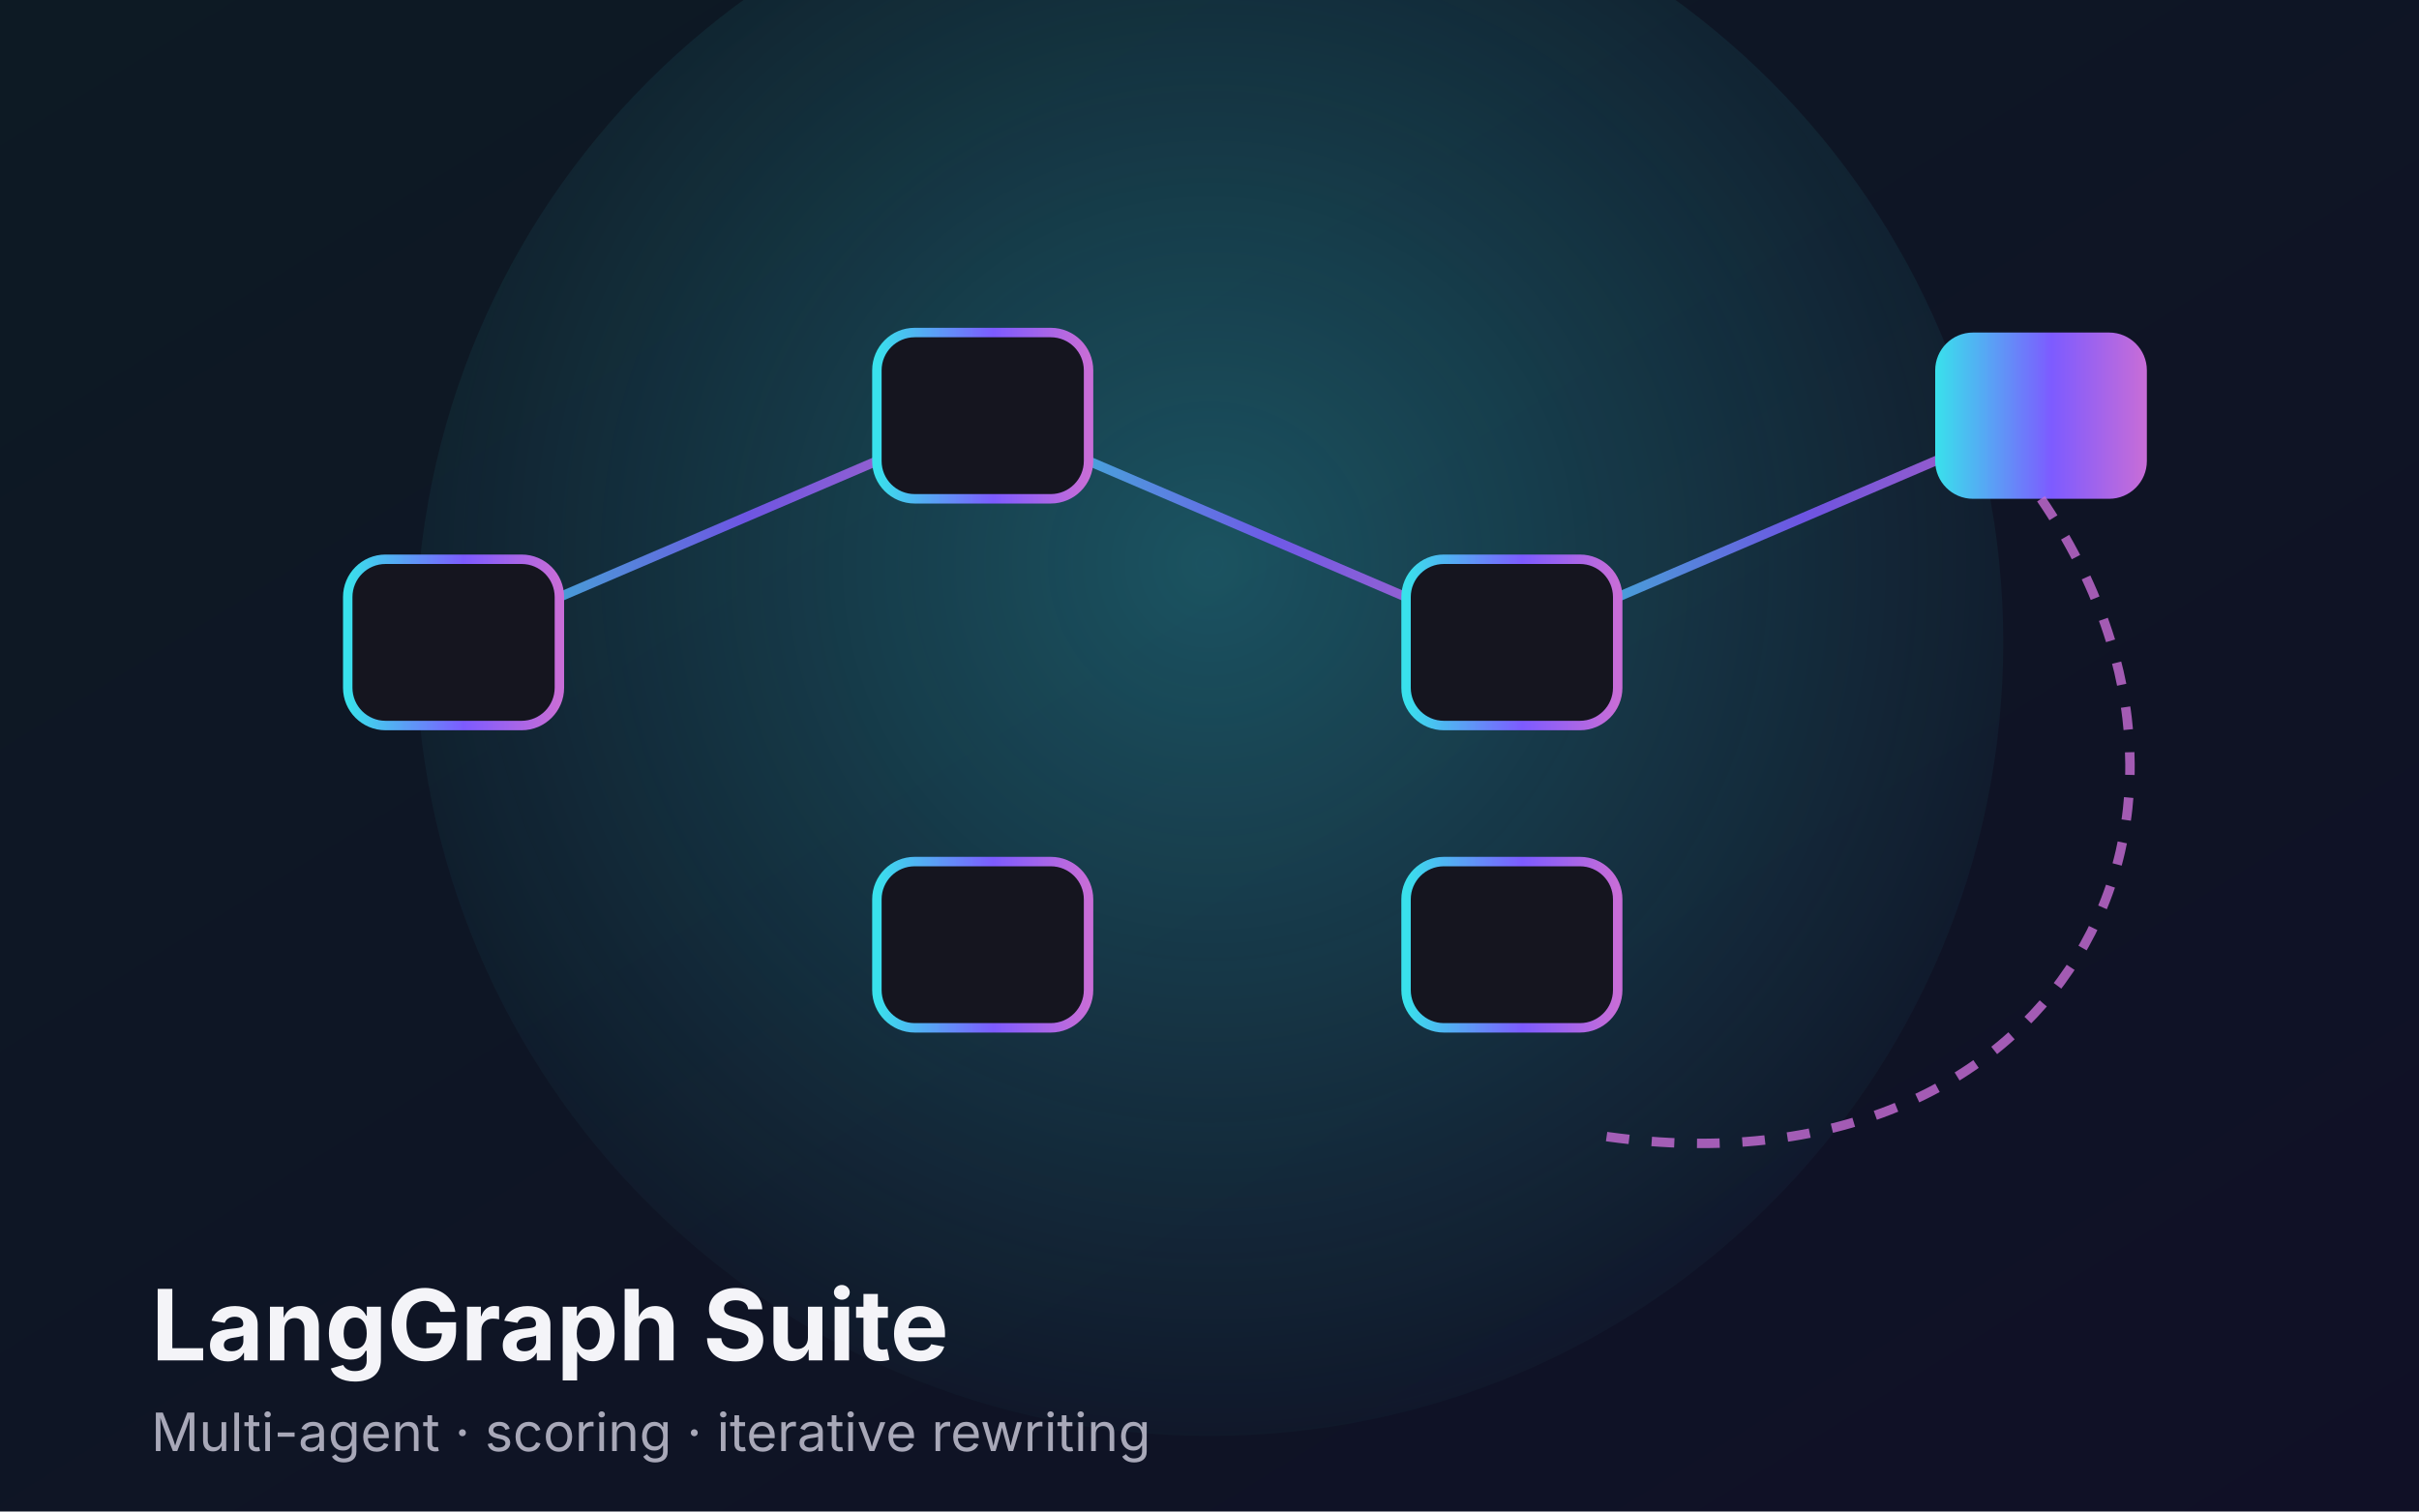
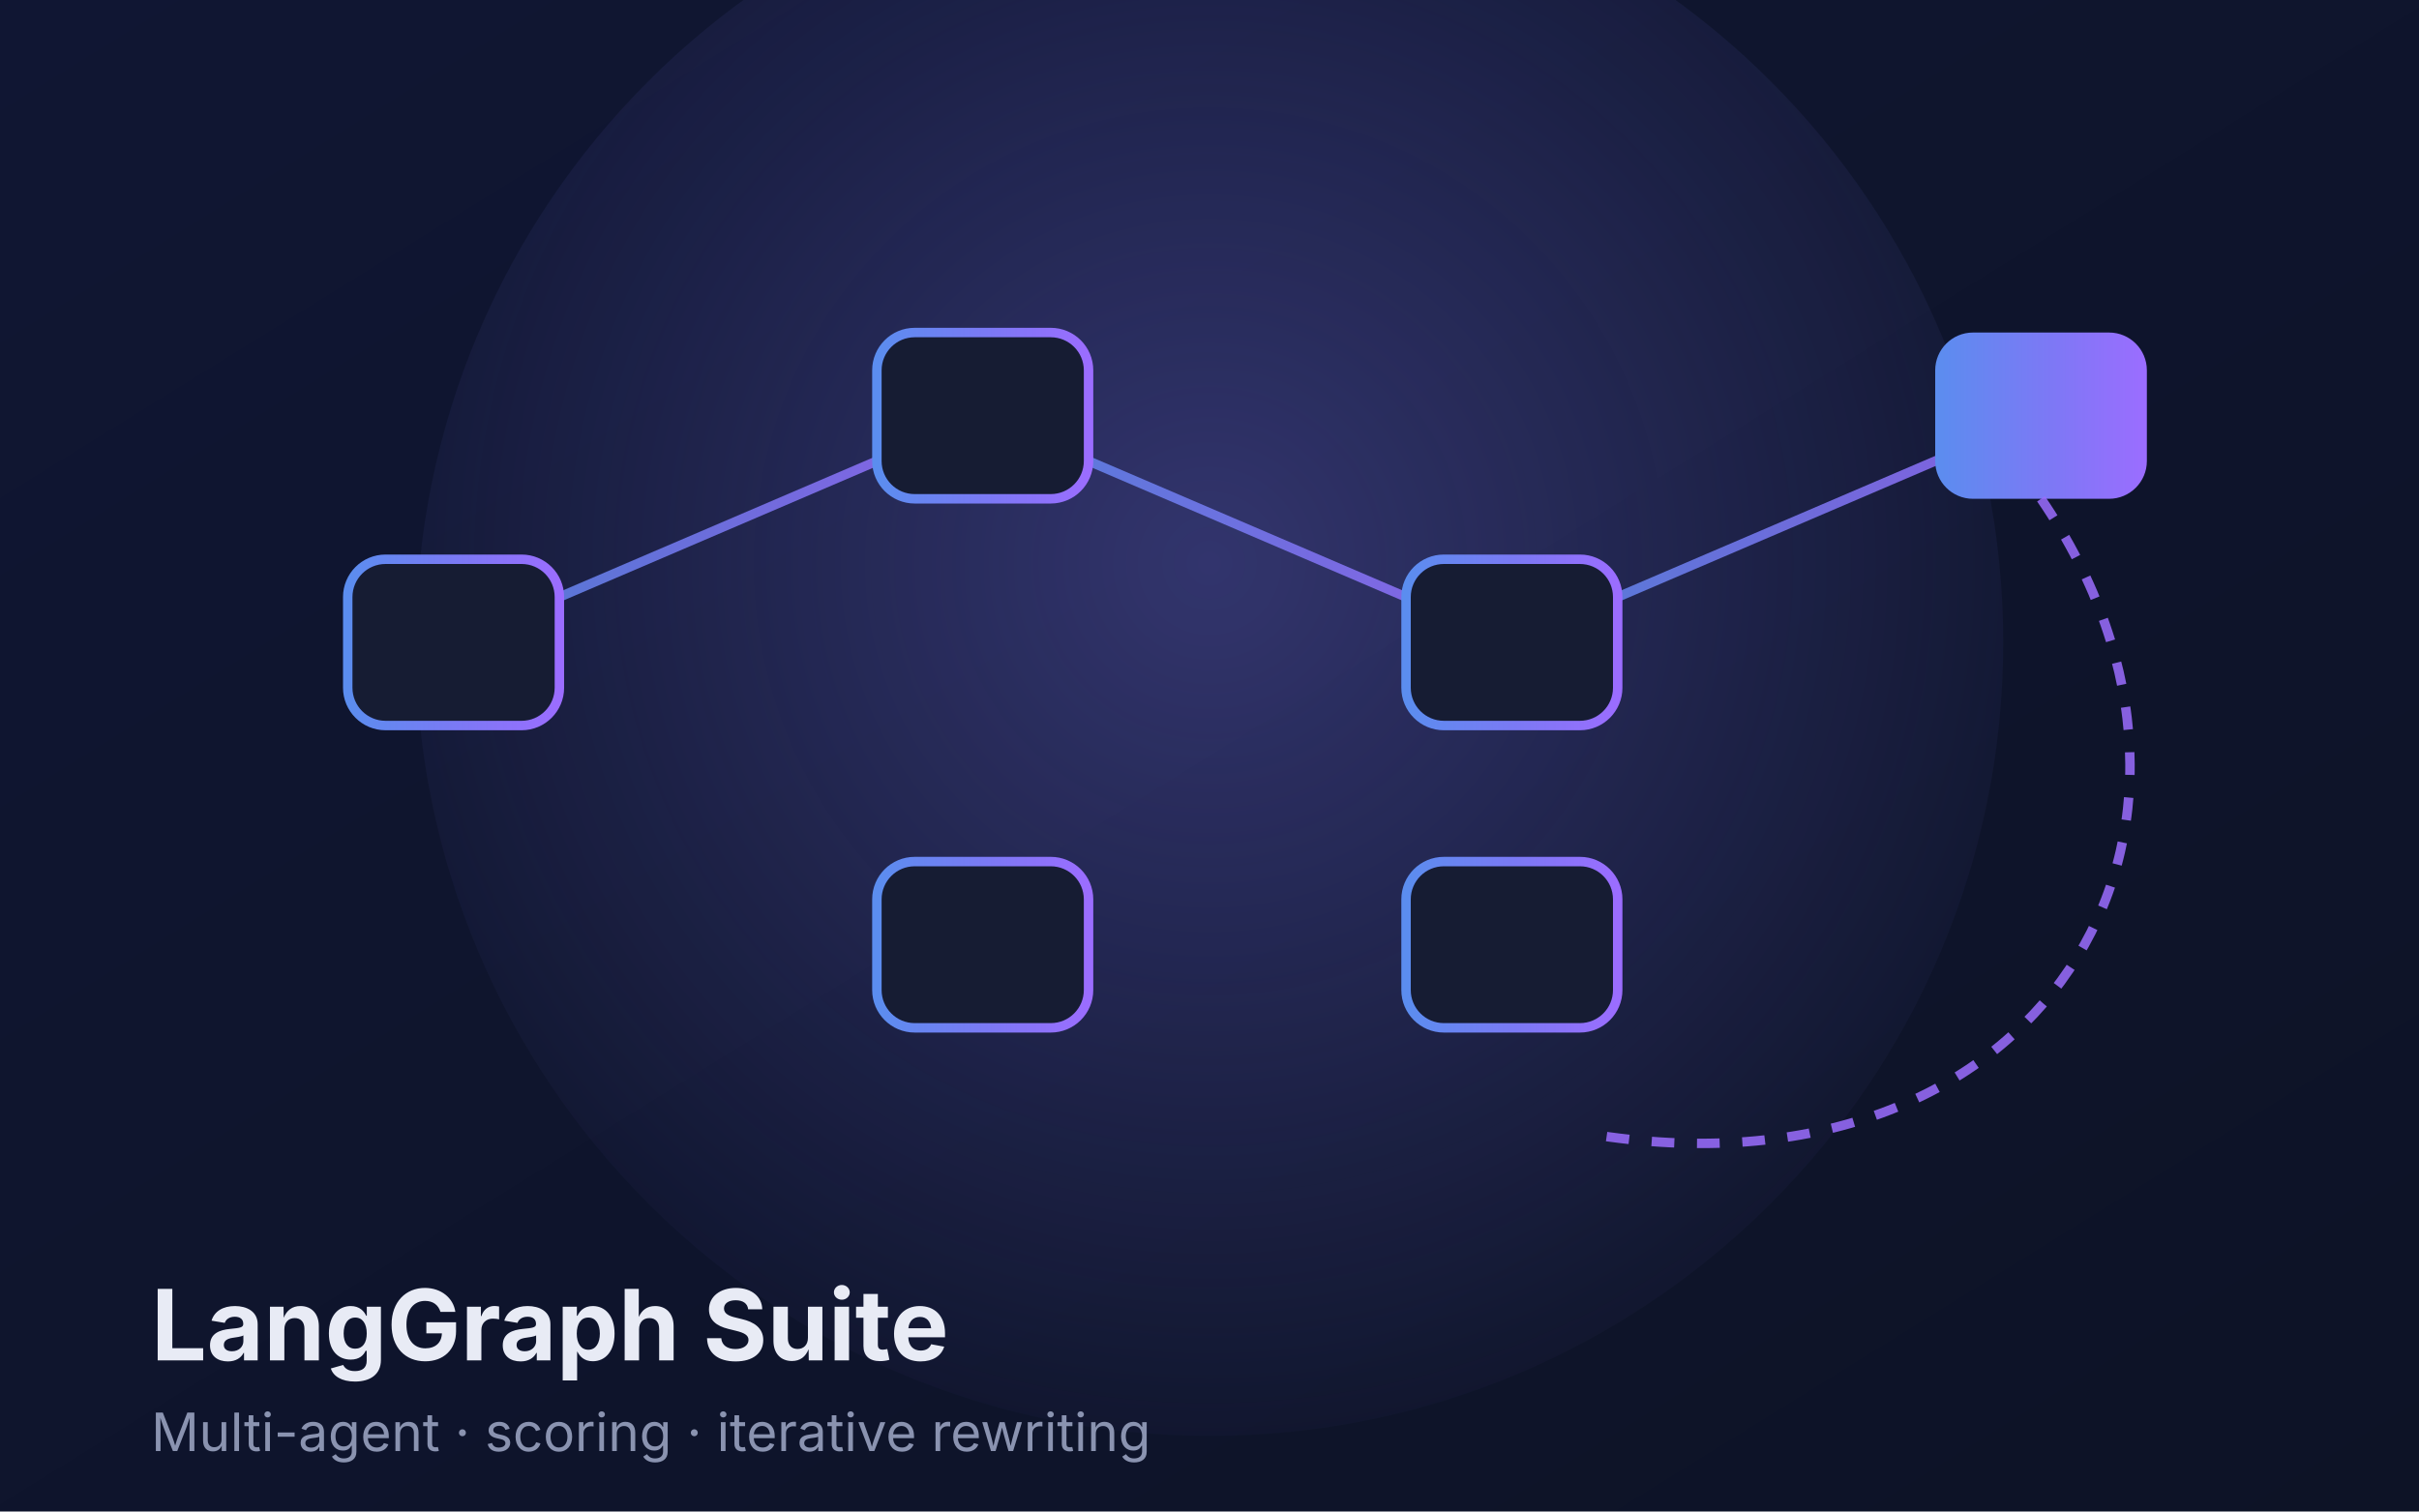
<svg xmlns="http://www.w3.org/2000/svg" viewBox="0 0 640 400" width="640" height="400" role="img" aria-label="LangGraph AI Resume Optimization Suite">
  <defs>
    <linearGradient id="lgBg" x1="0" y1="0" x2="1" y2="1">
-       <stop offset="0" stop-color="#0d1a24" />
-       <stop offset="1" stop-color="#101026" />
+       <stop offset="0" stop-color="#101633" />
+       <stop offset="1" stop-color="#0d1326" />
    </linearGradient>
    <linearGradient id="lgAccent" x1="0" y1="0" x2="1" y2="0">
-       <stop offset="0" stop-color="#39E1EC" />
-       <stop offset="0.55" stop-color="#7D5BFF" />
-       <stop offset="1" stop-color="#C86DD7" />
+       <stop offset="0" stop-color="#5B8DEF" />
+       <stop offset="0.55" stop-color="#7D78F5" />
+       <stop offset="1" stop-color="#9B6DFF" />
    </linearGradient>
    <radialGradient id="lgGlow" cx="0.5" cy="0.45" r="0.6">
-       <stop offset="0" stop-color="#39E1EC" stop-opacity="0.3" />
-       <stop offset="1" stop-color="#39E1EC" stop-opacity="0" />
+       <stop offset="0" stop-color="#7D78F5" stop-opacity="0.32" />
+       <stop offset="1" stop-color="#7D78F5" stop-opacity="0" />
    </radialGradient>
  </defs>
  <rect width="640" height="400" fill="url(#lgBg)" />
  <circle cx="320" cy="170" r="210" fill="url(#lgGlow)" />
  <g stroke="url(#lgAccent)" stroke-width="2.5" opacity="0.85">
    <line x1="120" y1="170" x2="260" y2="110" />
    <line x1="260" y1="110" x2="400" y2="170" />
    <line x1="400" y1="170" x2="540" y2="110" />
    <line x1="260" y1="110" x2="260" y2="250" />
    <line x1="400" y1="170" x2="400" y2="250" />
  </g>
  <g>
-     <rect x="92" y="148" width="56" height="44" rx="10" fill="#15151f" stroke="url(#lgAccent)" stroke-width="2.5" />
-     <rect x="232" y="88" width="56" height="44" rx="10" fill="#15151f" stroke="url(#lgAccent)" stroke-width="2.5" />
-     <rect x="372" y="148" width="56" height="44" rx="10" fill="#15151f" stroke="url(#lgAccent)" stroke-width="2.5" />
+     <rect x="92" y="148" width="56" height="44" rx="10" fill="#161c33" stroke="url(#lgAccent)" stroke-width="2.5" />
+     <rect x="232" y="88" width="56" height="44" rx="10" fill="#161c33" stroke="url(#lgAccent)" stroke-width="2.5" />
+     <rect x="372" y="148" width="56" height="44" rx="10" fill="#161c33" stroke="url(#lgAccent)" stroke-width="2.5" />
    <rect x="512" y="88" width="56" height="44" rx="10" fill="url(#lgAccent)" />
-     <rect x="232" y="228" width="56" height="44" rx="10" fill="#15151f" stroke="url(#lgAccent)" stroke-width="2.5" />
-     <rect x="372" y="228" width="56" height="44" rx="10" fill="#15151f" stroke="url(#lgAccent)" stroke-width="2.5" />
+     <rect x="232" y="228" width="56" height="44" rx="10" fill="#161c33" stroke="url(#lgAccent)" stroke-width="2.5" />
+     <rect x="372" y="228" width="56" height="44" rx="10" fill="#161c33" stroke="url(#lgAccent)" stroke-width="2.5" />
  </g>
-   <path d="M540 132 C 600 220, 540 320, 420 300" fill="none" stroke="#C86DD7" stroke-width="2.5" stroke-dasharray="6 6" opacity="0.8" />
-   <text x="40" y="360" fill="#f4f4f8" font-family="Inter, sans-serif" font-size="26" font-weight="700">LangGraph Suite</text>
-   <text x="40" y="384" fill="#a8a8b8" font-family="Inter, sans-serif" font-size="14">Multi-agent · scoring · iterative rewriting</text>
+   <path d="M540 132 C 600 220, 540 320, 420 300" fill="none" stroke="#9B6DFF" stroke-width="2.5" stroke-dasharray="6 6" opacity="0.85" />
+   <text x="40" y="360" fill="#e8ebf5" font-family="Inter, sans-serif" font-size="26" font-weight="700">LangGraph Suite</text>
+   <text x="40" y="384" fill="#8a93b0" font-family="Inter, sans-serif" font-size="14">Multi-agent · scoring · iterative rewriting</text>
</svg>
